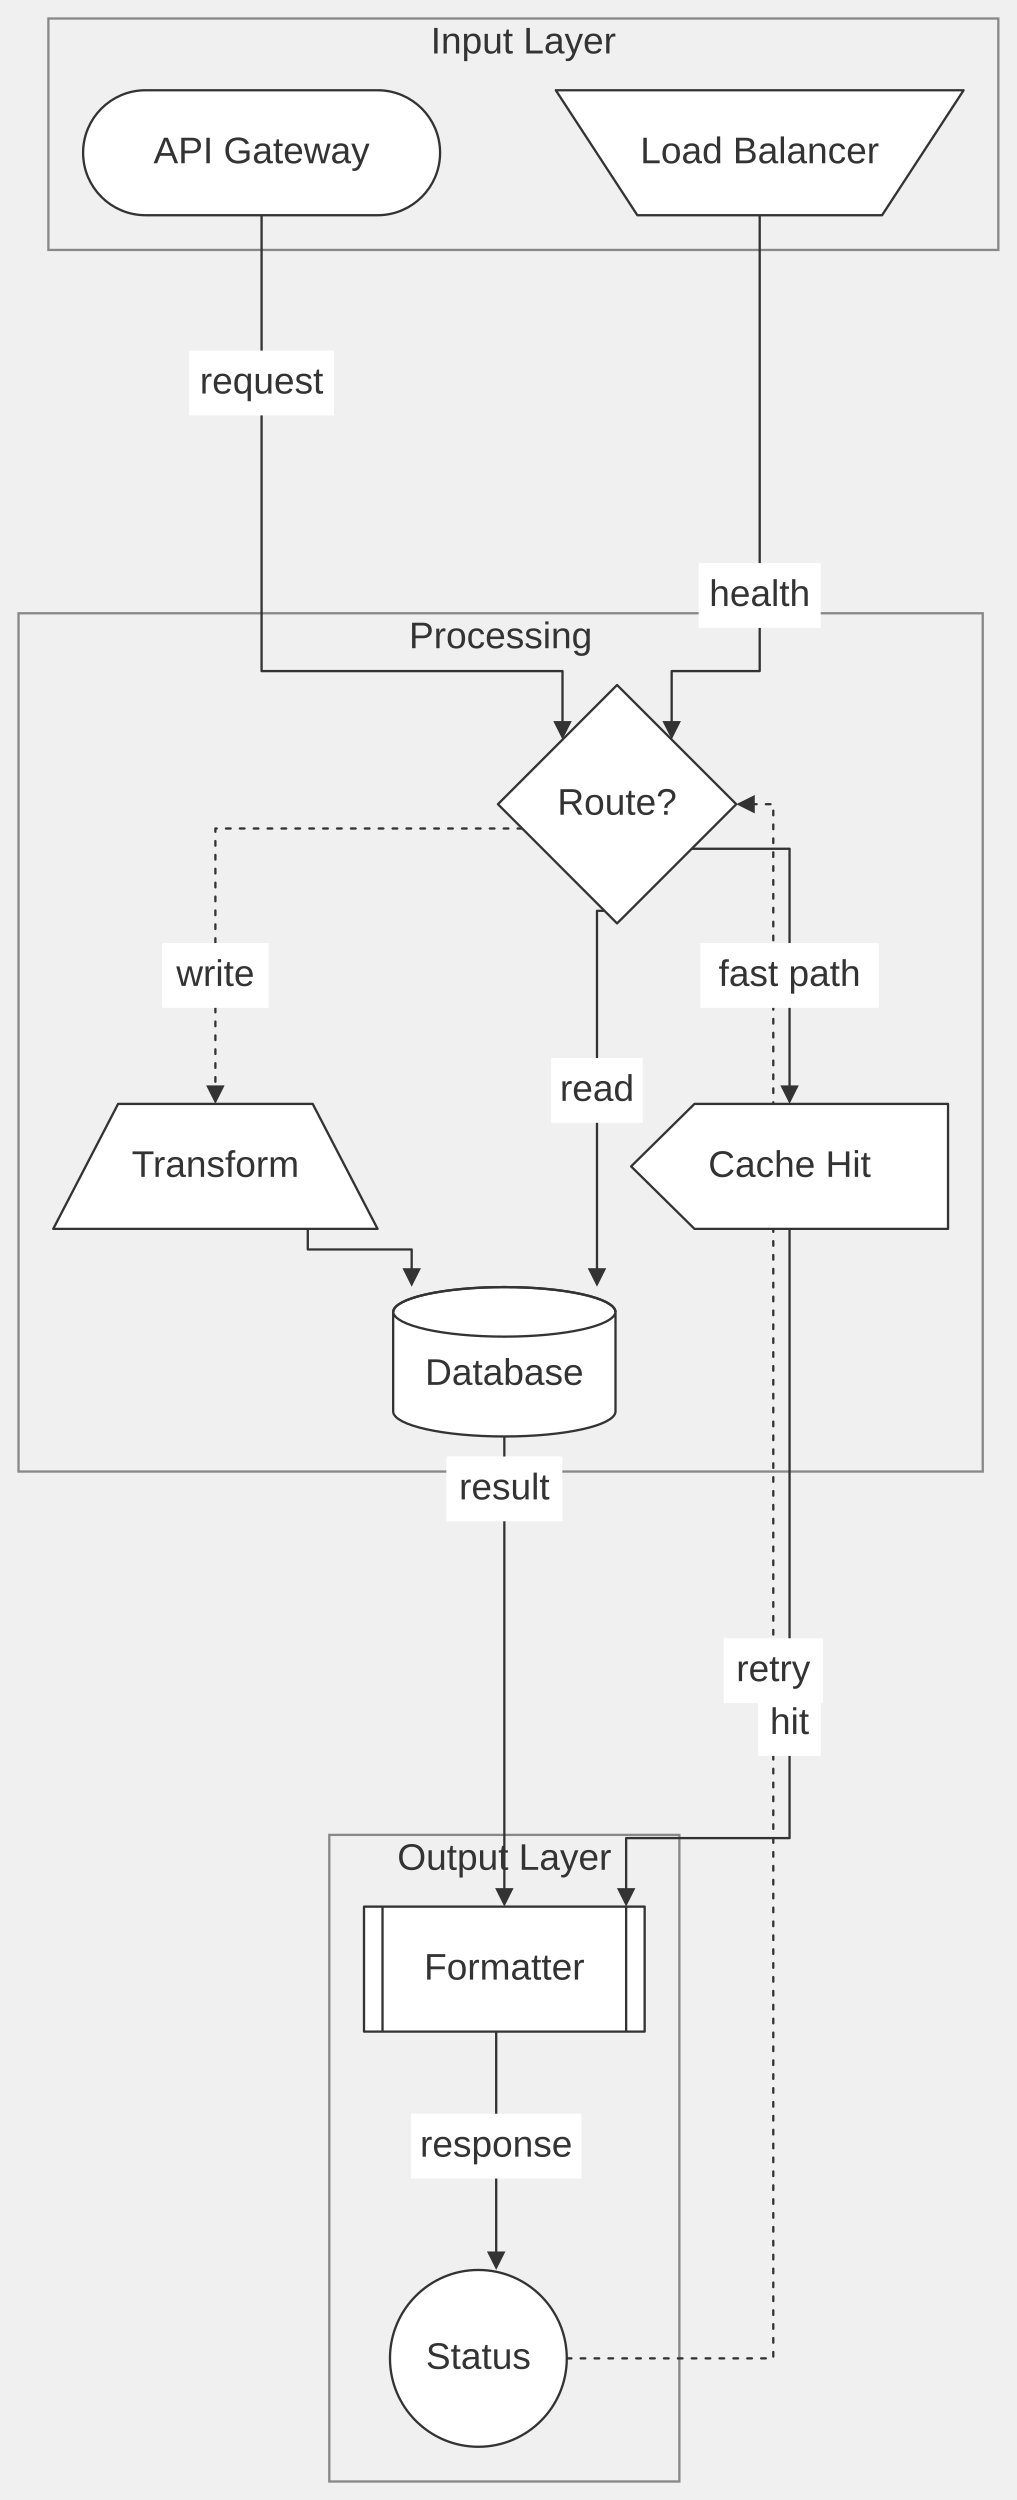
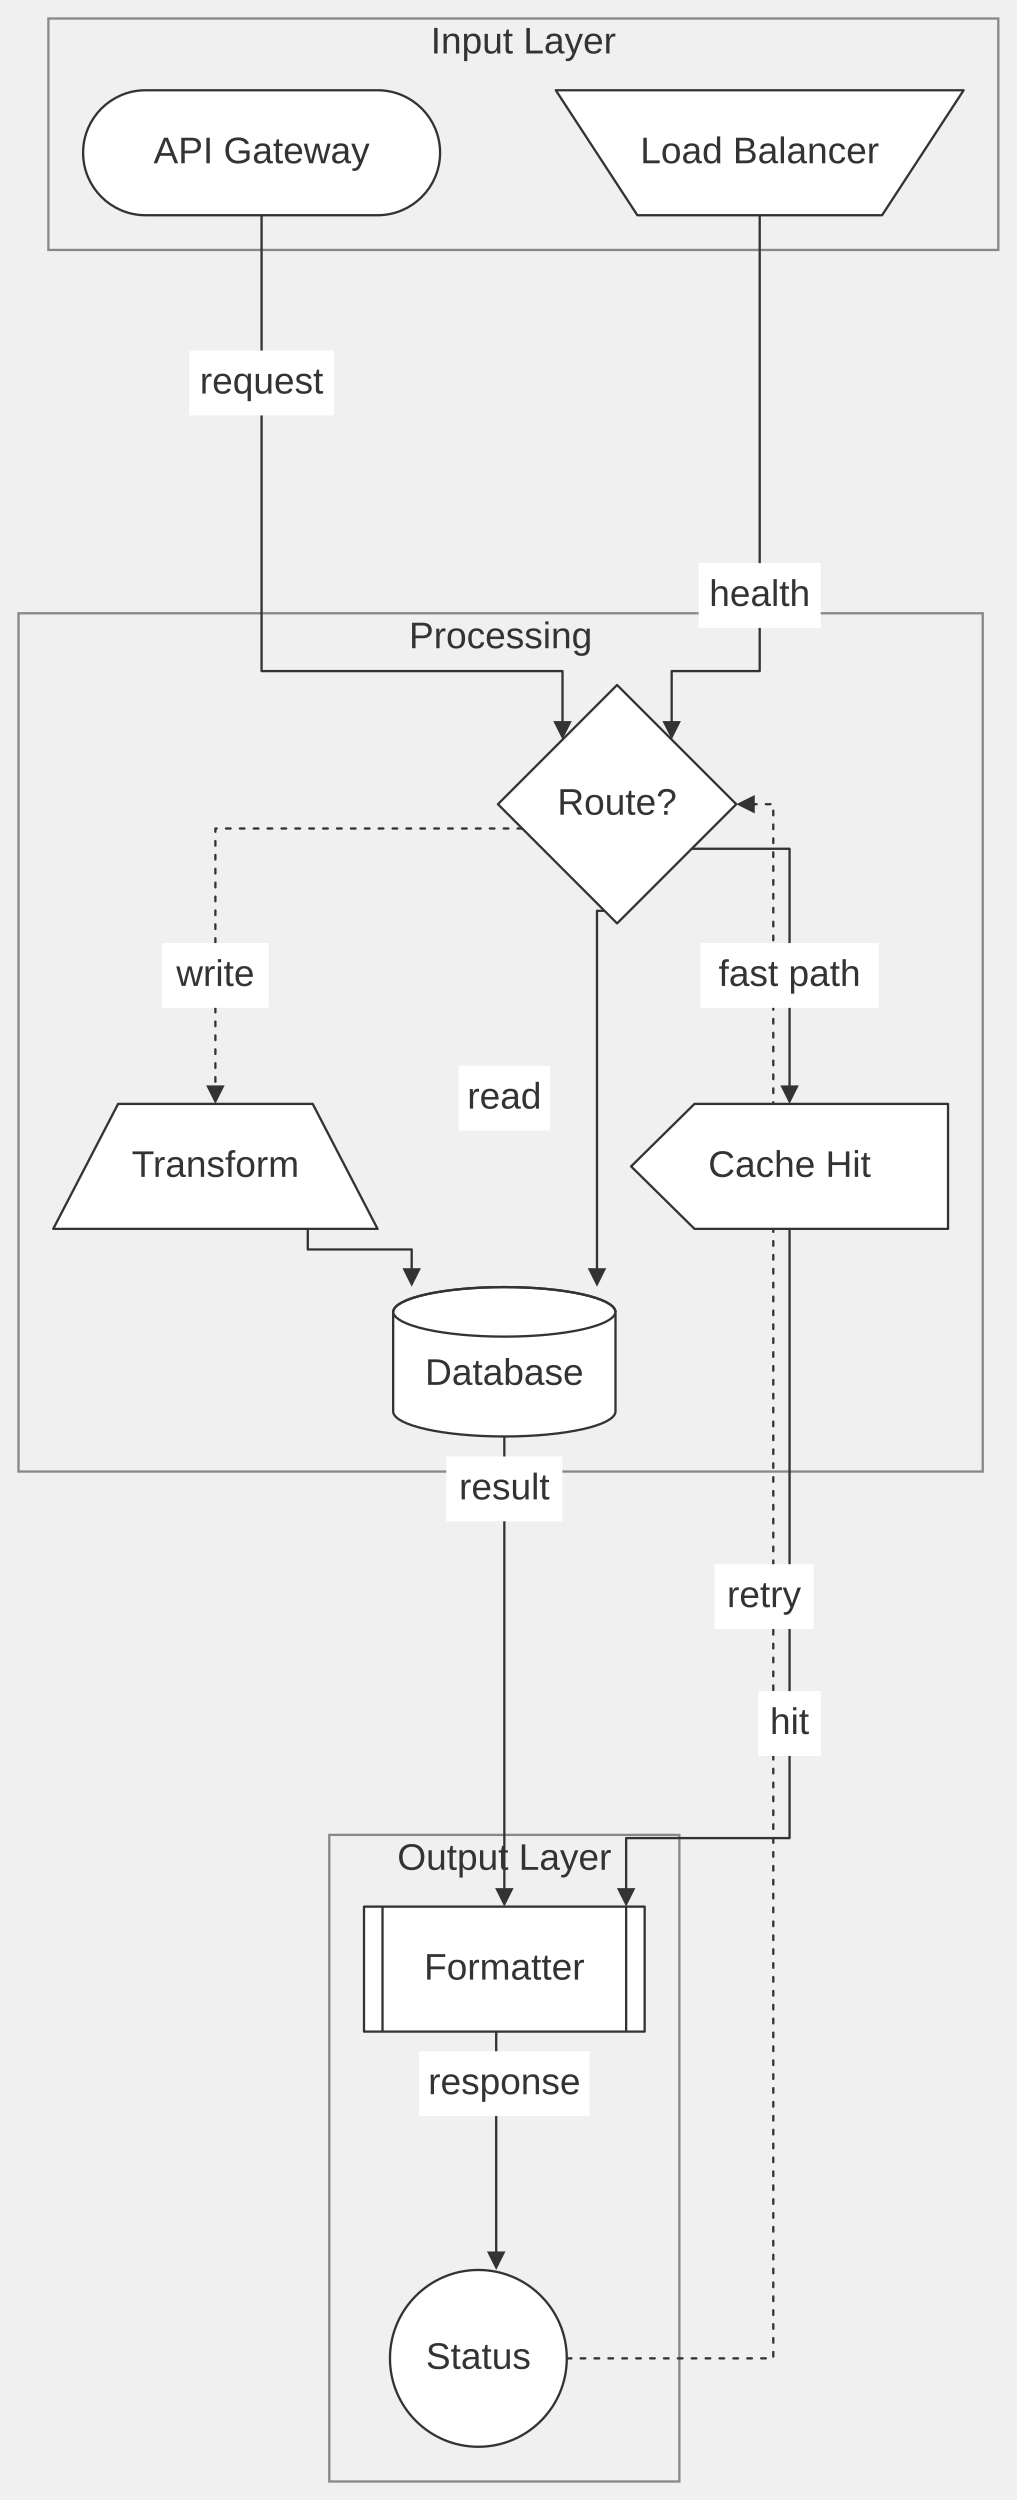
<svg xmlns="http://www.w3.org/2000/svg" width="100%" viewBox="0 0 439.38 1080.26" style="max-width: 439.38px; background-color: transparent;" font-family="&quot;trebuchet ms&quot;, verdana, arial, sans-serif" font-size="16.00">
  <defs>
    <marker id="arrowhead" viewBox="0 0 10.00 10.00" refX="5.00" refY="5.00" markerWidth="8.00" markerHeight="8.00" orient="auto-start-reverse" markerUnits="userSpaceOnUse">
      <path d="M 0 0 L 10.00 5.00 L 0 10.00 z" fill="#333" />
    </marker>
  </defs>
  <g transform="translate(-20.00,-19.00)">
    <g class="clusters">
      <rect class="subgraph" x="40.91" y="27.00" width="410.47" height="100.00" fill="none" stroke="#888" stroke-width="1.00" />
      <text x="246.14" y="31.00" text-anchor="middle" dominant-baseline="hanging" fill="#333">Input Layer</text>
      <rect class="subgraph" x="162.29" y="811.86" width="151.27" height="279.40" fill="none" stroke="#888" stroke-width="1.00" />
      <text x="237.93" y="815.86" text-anchor="middle" dominant-baseline="hanging" fill="#333">Output Layer</text>
      <rect class="subgraph" x="28.00" y="284.00" width="416.65" height="370.86" fill="none" stroke="#888" stroke-width="1.00" />
      <text x="236.32" y="288.00" text-anchor="middle" dominant-baseline="hanging" fill="#333">Processing</text>
    </g>
    <g class="edgePaths">
      <path d="M133.03,112.00 L133.03,308.98 L263.06,308.98 L263.06,334.58" stroke="#333" stroke-width="1.00" fill="none" stroke-linecap="round" stroke-linejoin="round" marker-end="url(#arrowhead)" />
      <path d="M348.27,112.00 L348.27,308.98 L310.23,308.98 L310.23,334.58" stroke="#333" stroke-width="1.00" fill="none" stroke-linecap="round" stroke-linejoin="round" marker-end="url(#arrowhead)" />
      <path d="M281.21,412.56 L277.96,412.56 L277.96,571.00" stroke="#333" stroke-width="1.00" fill="none" stroke-linecap="round" stroke-linejoin="round" marker-end="url(#arrowhead)" />
      <path d="M318.90,385.75 L361.17,385.75 L361.17,492.00" stroke="#333" stroke-width="1.00" fill="none" stroke-linecap="round" stroke-linejoin="round" marker-end="url(#arrowhead)" />
      <path d="M245.65,377.00 L113.07,377.00 L113.07,492.00" stroke="#333" stroke-width="1.00" fill="none" stroke-linecap="round" stroke-linejoin="round" stroke-dasharray="2.00,4.00" marker-end="url(#arrowhead)" />
      <path d="M153.00,550.00 L153.00,558.90 L197.89,558.90 L197.89,571.00" stroke="#333" stroke-width="1.00" fill="none" stroke-linecap="round" stroke-linejoin="round" marker-end="url(#arrowhead)" />
      <path d="M237.93,639.86 L237.93,838.86" stroke="#333" stroke-width="1.00" fill="none" stroke-linecap="round" stroke-linejoin="round" marker-end="url(#arrowhead)" />
      <path d="M361.17,550.00 L361.17,813.26 L290.56,813.26 L290.56,838.86" stroke="#333" stroke-width="1.00" fill="none" stroke-linecap="round" stroke-linejoin="round" marker-end="url(#arrowhead)" />
      <path d="M234.41,896.86 L234.41,995.86" stroke="#333" stroke-width="1.00" fill="none" stroke-linecap="round" stroke-linejoin="round" marker-end="url(#arrowhead)" />
      <path d="M264.91,1038.06 L354.14,1038.06 L354.14,366.50 L342.14,366.50" stroke="#333" stroke-width="1.00" fill="none" stroke-linecap="round" stroke-linejoin="round" stroke-dasharray="2.00,4.00" marker-end="url(#arrowhead)" />
    </g>
    <g class="nodes">
      <rect x="55.91" y="58.00" width="154.25" height="54.00" rx="27.00" ry="27.00" fill="white" stroke="#333" stroke-width="1.00" stroke-linejoin="round" />
      <text x="133.03" y="85.00" text-anchor="middle" dominant-baseline="middle" fill="#333">API Gateway</text>
      <polygon points="260.16,58.00 436.38,58.00 401.14,112.00 295.40,112.00" fill="white" stroke="#333" stroke-width="1.00" stroke-linejoin="round" />
      <text x="348.27" y="85.00" text-anchor="middle" dominant-baseline="middle" fill="#333">Load Balancer</text>
      <polygon points="286.64,315.00 338.14,366.50 286.64,418.00 235.15,366.50" fill="white" stroke="#333" stroke-width="1.00" stroke-linejoin="round" />
      <text x="286.64" y="366.50" text-anchor="middle" dominant-baseline="middle" fill="#333">Route?</text>
      <polygon points="71.03,496.00 155.12,496.00 183.15,550.00 43.00,550.00" fill="white" stroke="#333" stroke-width="1.00" stroke-linejoin="round" />
      <text x="113.07" y="523.00" text-anchor="middle" dominant-baseline="middle" fill="#333">Transform</text>
      <path d="M189.89,585.86 A48.04,10.86 0 0,0 285.96,585.86 A48.04,10.86 0 0,0 189.89,585.86 L189.89,629.00 A48.04,10.86 0 0,0 285.96,629.00 L285.96,585.86" fill="white" stroke="#333" stroke-width="1.00" stroke-linejoin="round" />
      <path d="M189.89,585.86 A48.04,10.86 0 0,1 285.96,585.86" fill="none" stroke="#333" stroke-width="1.00" />
      <text x="237.93" y="612.86" text-anchor="middle" dominant-baseline="middle" fill="#333">Database</text>
      <polygon points="320.09,496.00 429.65,496.00 429.65,550.00 320.09,550.00 292.70,523.00" fill="white" stroke="#333" stroke-width="1.00" stroke-linejoin="round" />
      <text x="361.17" y="523.00" text-anchor="middle" dominant-baseline="middle" fill="#333">Cache Hit</text>
      <ellipse cx="226.71" cy="1038.06" rx="38.20" ry="38.20" fill="white" stroke="#333" stroke-width="1.00" stroke-linejoin="round" />
      <text x="226.71" y="1038.06" text-anchor="middle" dominant-baseline="middle" fill="#333">Status</text>
      <rect x="177.29" y="842.86" width="121.27" height="54.00" fill="white" stroke="#333" stroke-width="1.00" stroke-linejoin="round" />
      <line x1="185.29" y1="842.86" x2="185.29" y2="896.86" stroke="#333" stroke-width="1.00" />
      <line x1="290.56" y1="842.86" x2="290.56" y2="896.86" stroke="#333" stroke-width="1.00" />
      <text x="237.93" y="869.86" text-anchor="middle" dominant-baseline="middle" fill="#333">Formatter</text>
    </g>
    <g class="edgeLabels">
      <rect x="101.75" y="170.50" width="62.57" height="28.00" fill="white" />
      <text x="133.03" y="184.50" text-anchor="middle" dominant-baseline="middle" fill="#333">request</text>
      <rect x="321.90" y="262.31" width="52.73" height="28.00" fill="white" />
      <text x="348.27" y="276.31" text-anchor="middle" dominant-baseline="middle" fill="#333">health</text>
-       <rect x="258.19" y="476.16" width="39.55" height="28.00" fill="white" />
-       <text x="277.96" y="490.16" text-anchor="middle" dominant-baseline="middle" fill="#333">read</text>
+       <rect x="218.15" y="479.50" width="39.55" height="28.00" fill="white" />
+       <text x="237.93" y="493.50" text-anchor="middle" dominant-baseline="middle" fill="#333">read</text>
      <rect x="322.65" y="426.50" width="77.04" height="28.00" fill="white" />
      <text x="361.17" y="440.50" text-anchor="middle" dominant-baseline="middle" fill="#333">fast path</text>
      <rect x="90.05" y="426.50" width="46.05" height="28.00" fill="white" />
      <text x="113.07" y="440.50" text-anchor="middle" dominant-baseline="middle" fill="#333">write</text>
      <rect x="212.86" y="648.36" width="50.13" height="28.00" fill="white" />
      <text x="237.93" y="662.36" text-anchor="middle" dominant-baseline="middle" fill="#333">result</text>
      <rect x="347.62" y="749.74" width="27.12" height="28.00" fill="white" />
      <text x="361.17" y="763.74" text-anchor="middle" dominant-baseline="middle" fill="#333">hit</text>
-       <rect x="197.56" y="932.36" width="73.70" height="28.00" fill="white" />
-       <text x="234.41" y="946.36" text-anchor="middle" dominant-baseline="middle" fill="#333">response</text>
-       <rect x="332.70" y="726.90" width="42.89" height="28.00" fill="white" />
-       <text x="354.14" y="740.90" text-anchor="middle" dominant-baseline="middle" fill="#333">retry</text>
+       <rect x="201.07" y="905.36" width="73.70" height="28.00" fill="white" />
+       <text x="237.93" y="919.36" text-anchor="middle" dominant-baseline="middle" fill="#333">response</text>
+       <rect x="328.70" y="694.90" width="42.89" height="28.00" fill="white" />
+       <text x="350.14" y="708.90" text-anchor="middle" dominant-baseline="middle" fill="#333">retry</text>
    </g>
  </g>
</svg>
